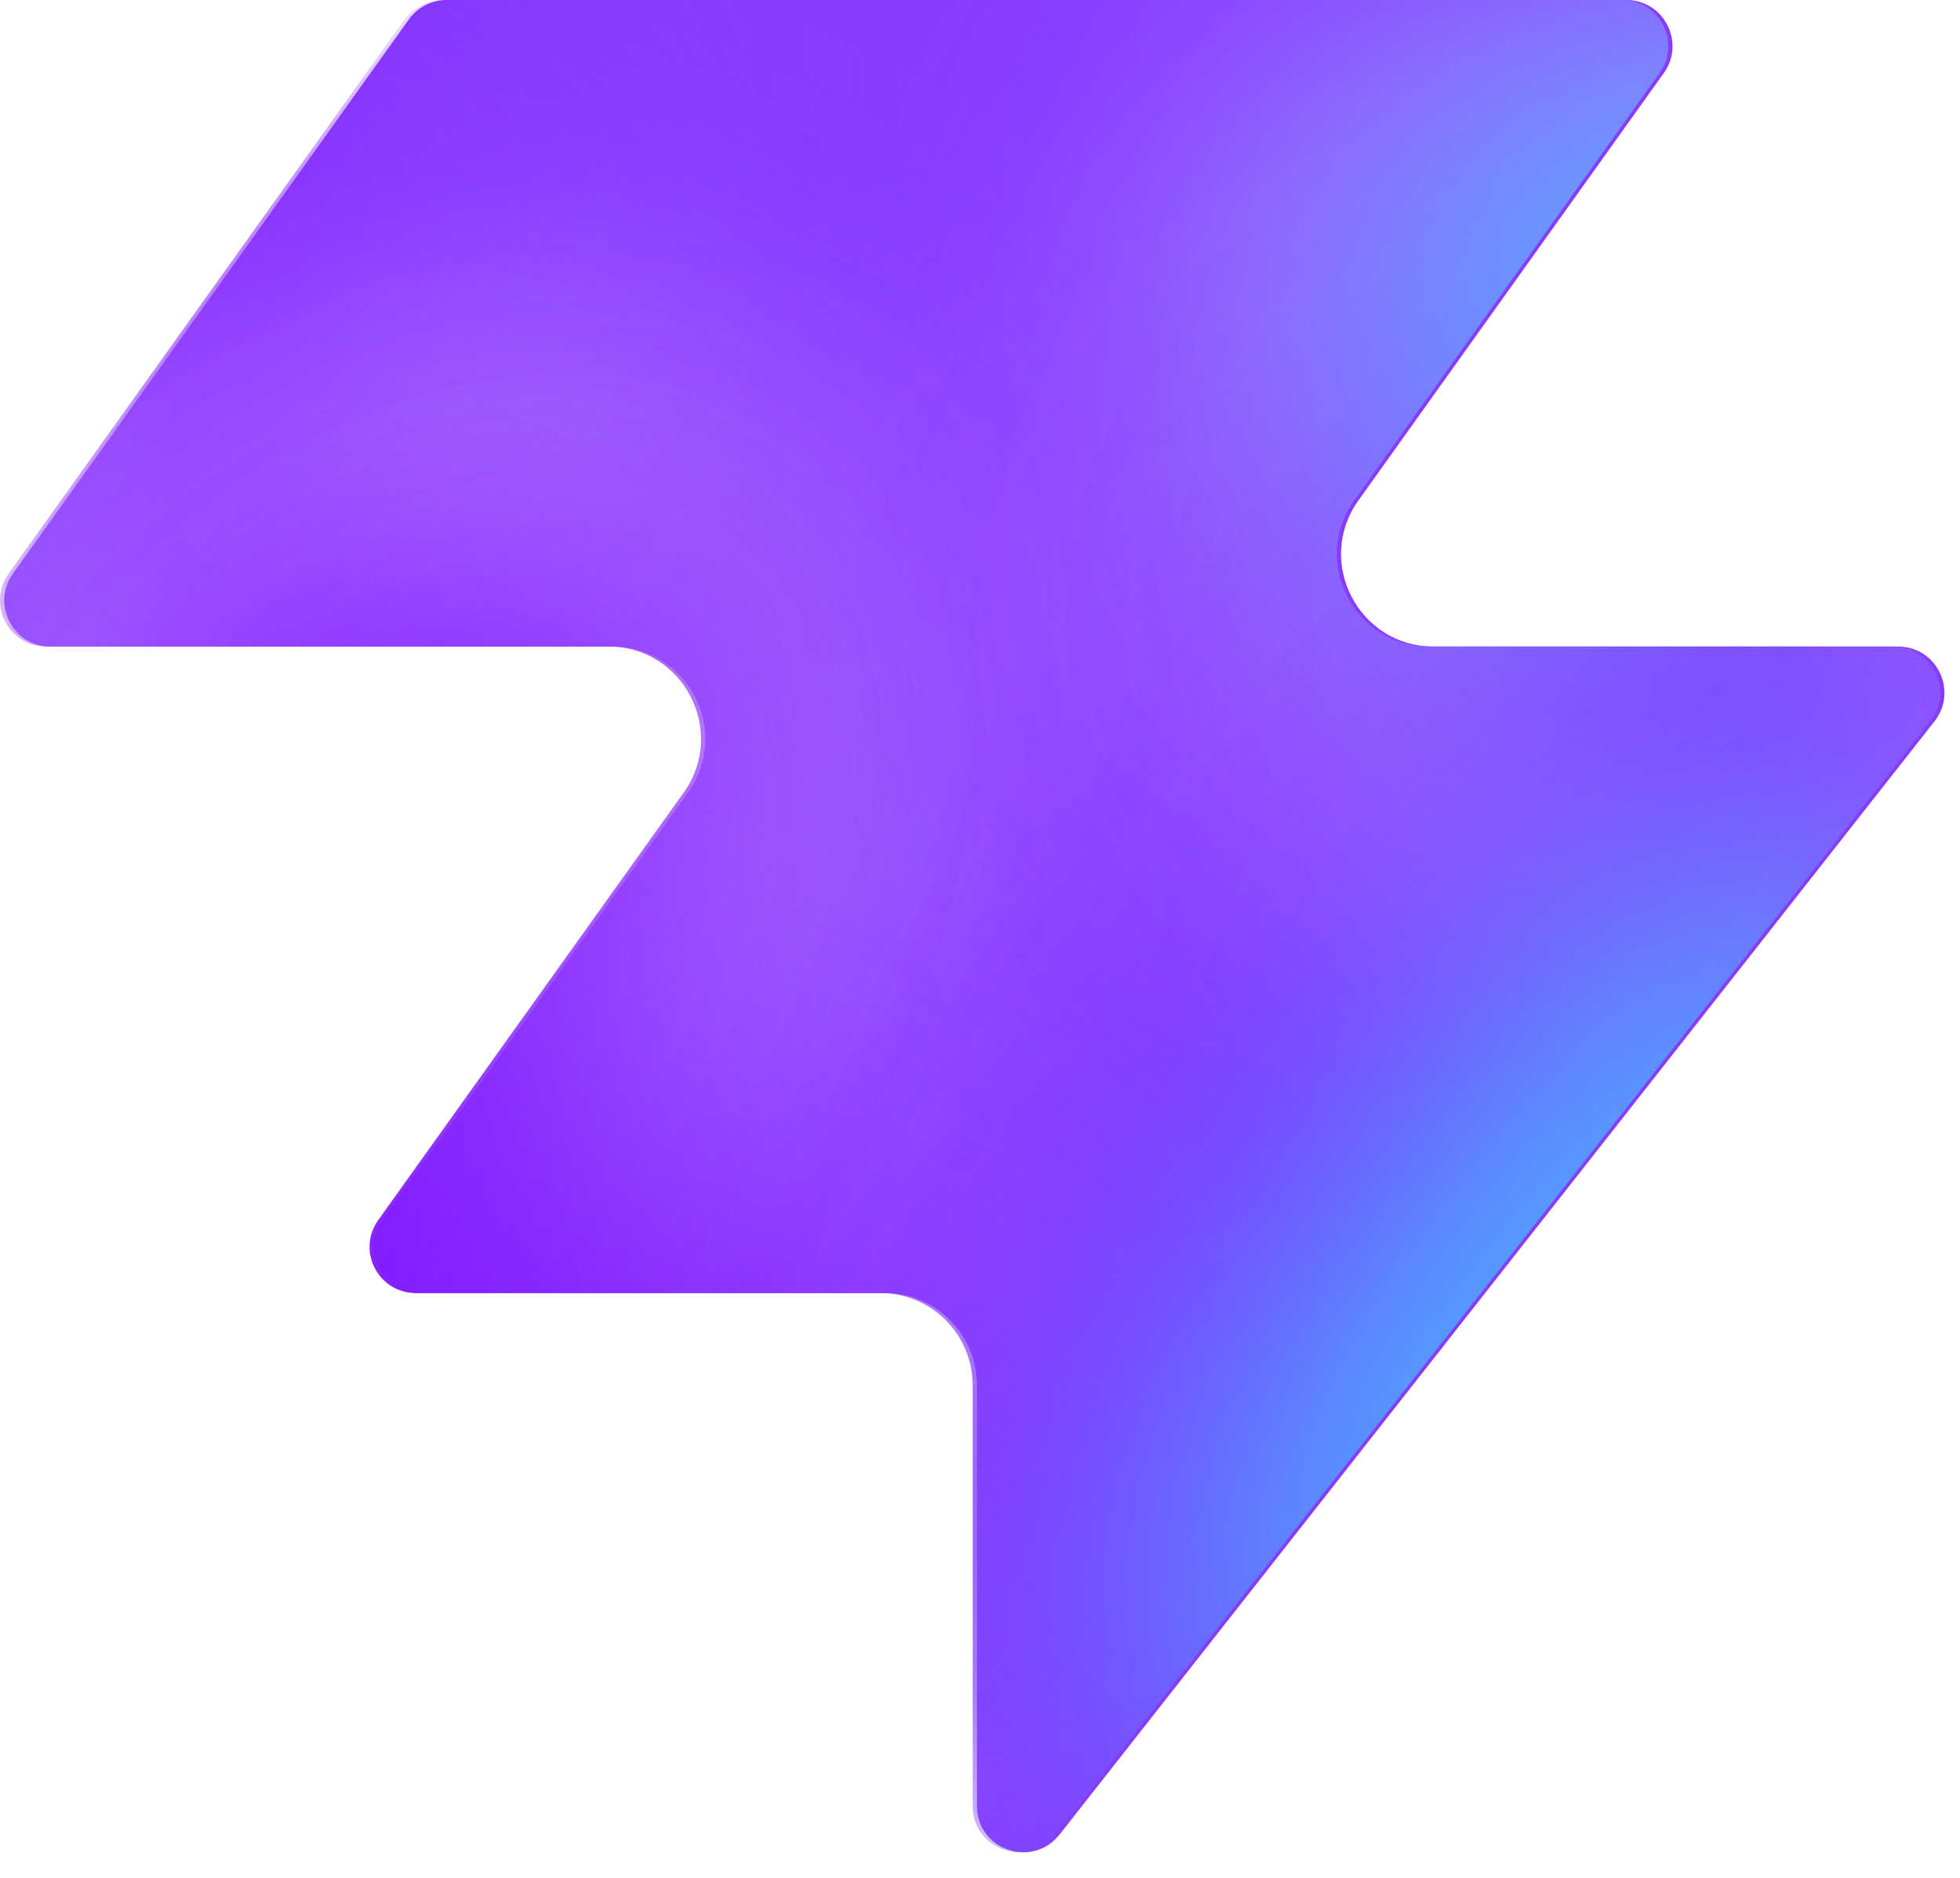
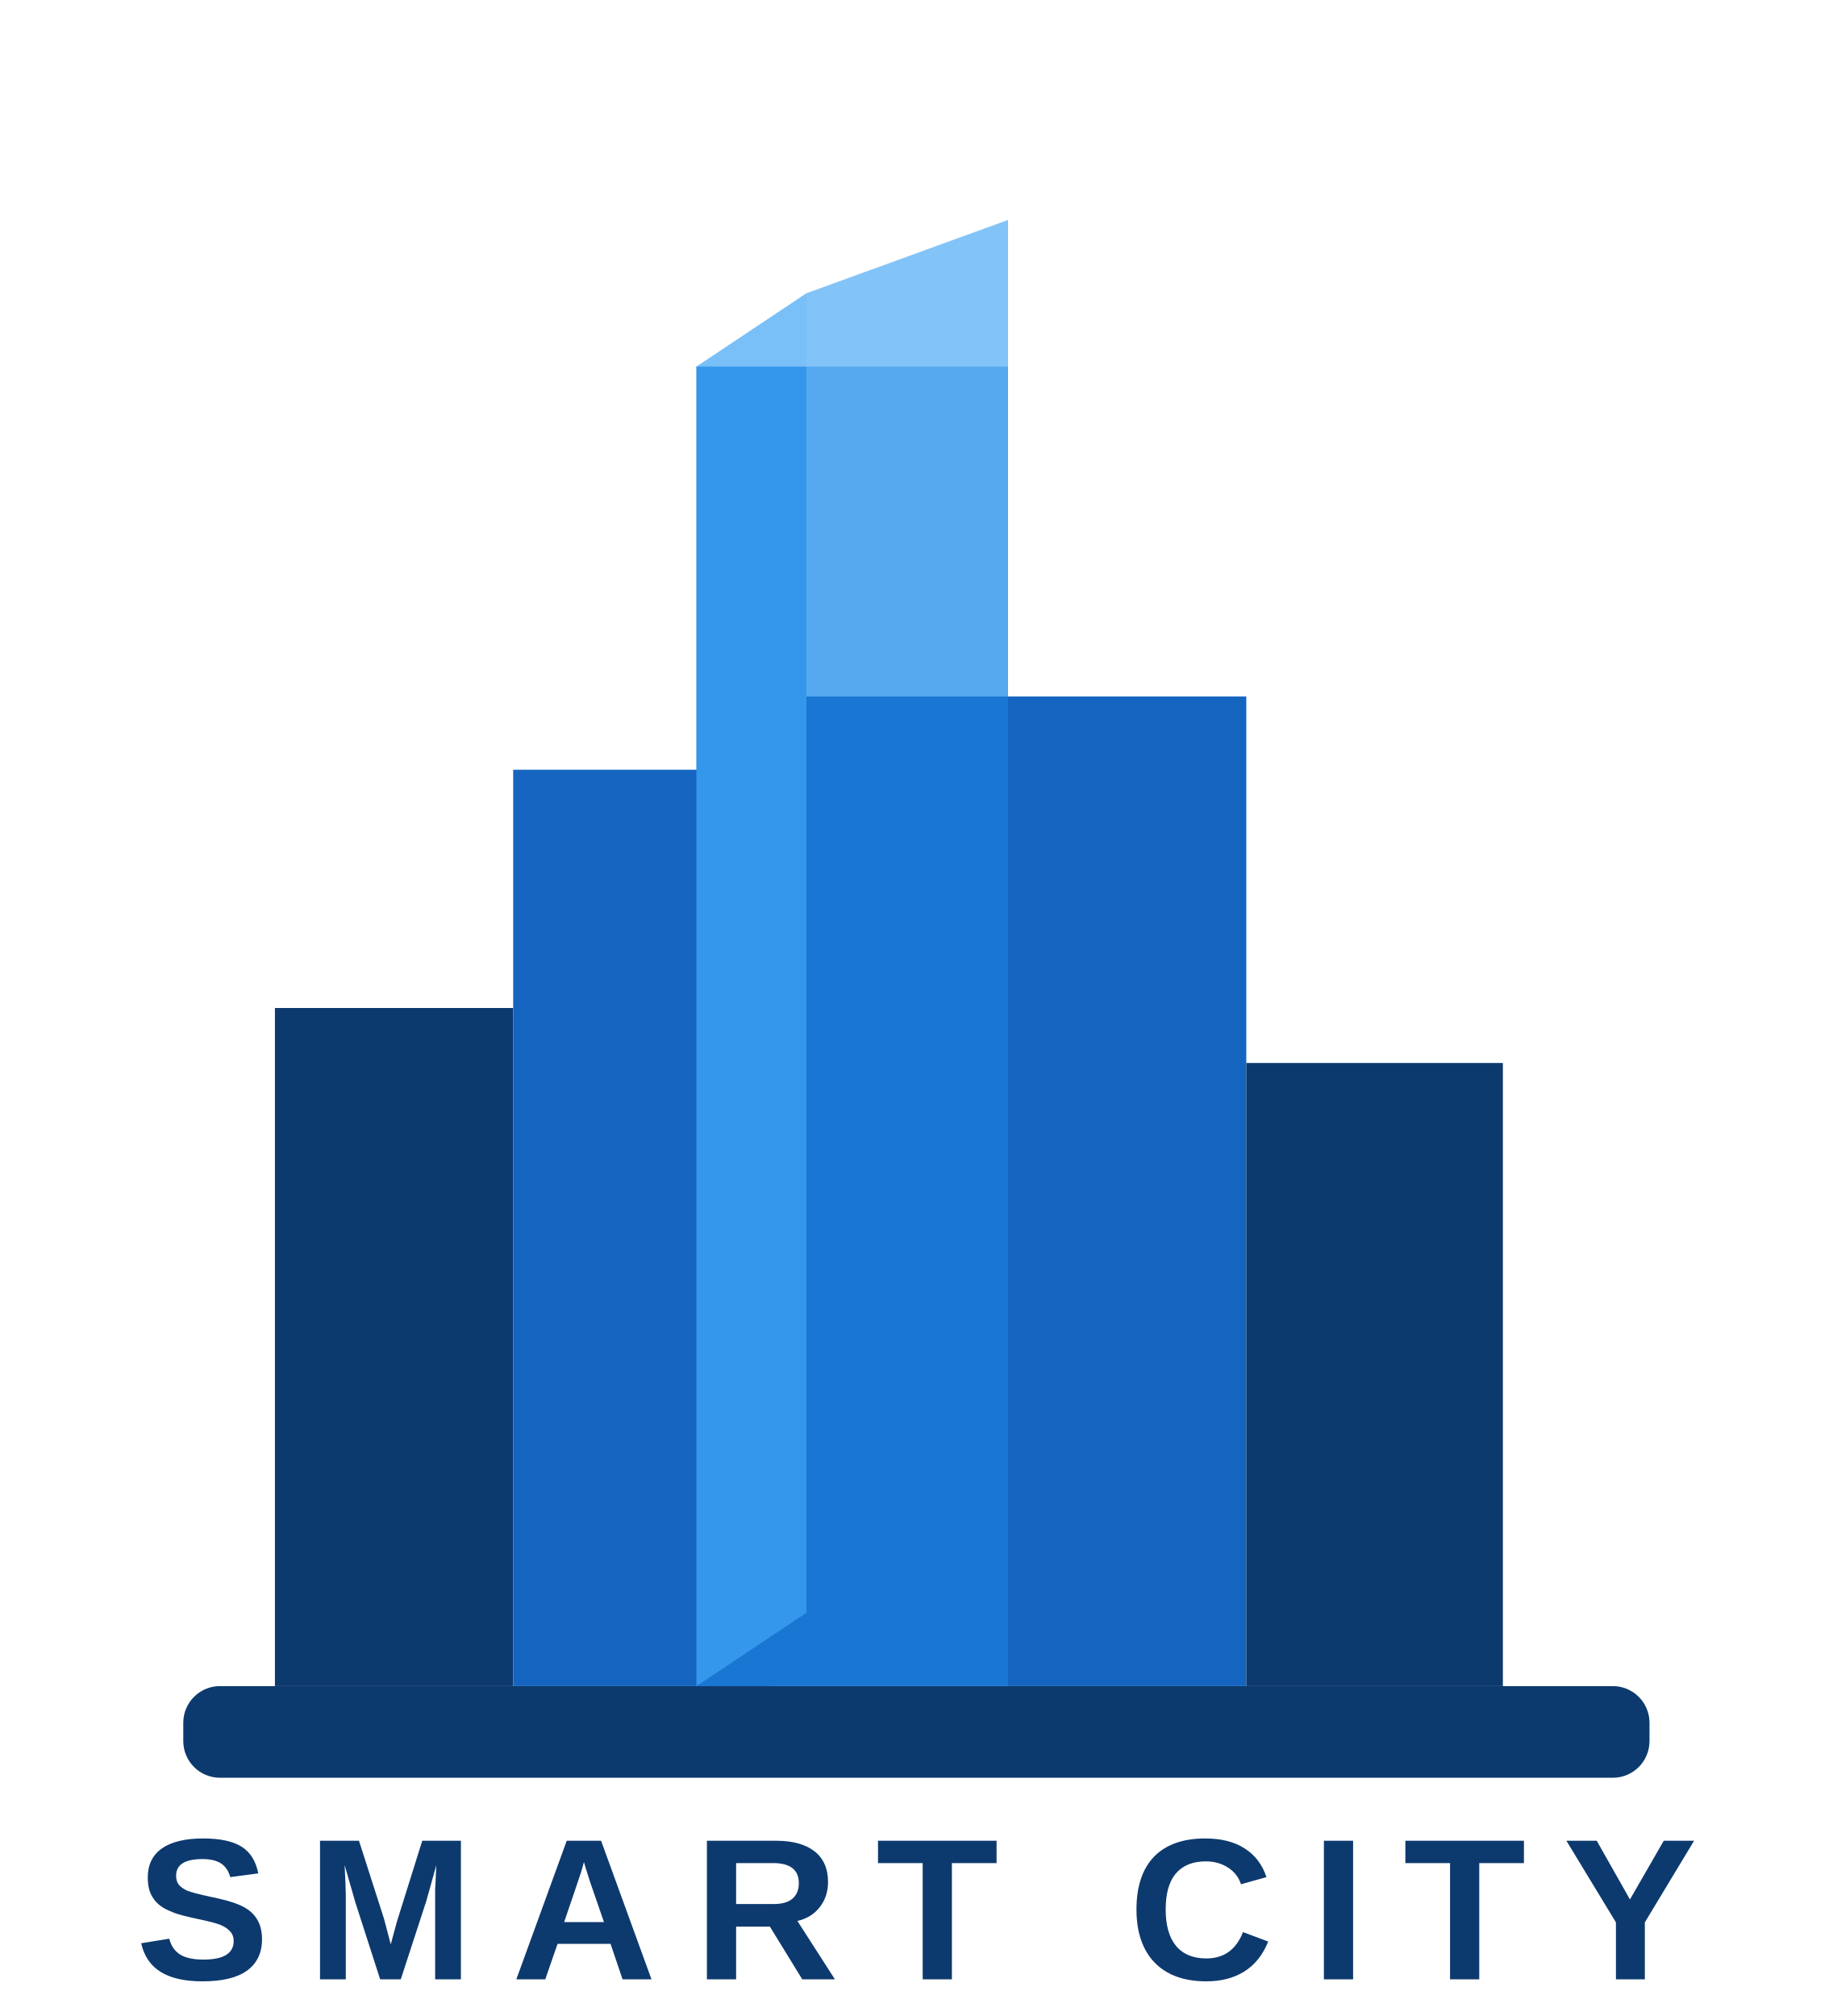
- <svg xmlns="http://www.w3.org/2000/svg" width="48" height="46" fill="none" viewBox="0 0 48 46">
-   <path fill="#863bff" d="M25.946 44.938c-.664.845-2.021.375-2.021-.698V33.937a2.26 2.26 0 0 0-2.262-2.262H10.287c-.92 0-1.456-1.04-.92-1.788l7.48-10.471c1.07-1.497 0-3.578-1.842-3.578H1.237c-.92 0-1.456-1.04-.92-1.788L10.013.474c.214-.297.556-.474.92-.474h28.894c.92 0 1.456 1.04.92 1.788l-7.48 10.471c-1.07 1.498 0 3.579 1.842 3.579h11.377c.943 0 1.473 1.088.89 1.83L25.947 44.94z" style="fill:#863bff;fill:color(display-p3 .525 .23 1);fill-opacity:1" />
-   <mask id="a" width="48" height="46" x="0" y="0" maskUnits="userSpaceOnUse" style="mask-type:alpha">
-     <path fill="#000" d="M25.842 44.938c-.664.844-2.021.375-2.021-.698V33.937a2.26 2.26 0 0 0-2.262-2.262H10.183c-.92 0-1.456-1.04-.92-1.788l7.48-10.471c1.07-1.498 0-3.579-1.842-3.579H1.133c-.92 0-1.456-1.04-.92-1.787L9.91.473c.214-.297.556-.474.92-.474h28.894c.92 0 1.456 1.04.92 1.788l-7.48 10.471c-1.07 1.498 0 3.578 1.842 3.578h11.377c.943 0 1.473 1.088.89 1.832L25.843 44.94z" style="fill:#000;fill-opacity:1" />
-   </mask>
-   <g mask="url(#a)">
-     <g filter="url(#b)">
-       <ellipse cx="5.508" cy="14.704" fill="#ede6ff" rx="5.508" ry="14.704" style="fill:#ede6ff;fill:color(display-p3 .927 .903 1);fill-opacity:1" transform="matrix(.00324 1 1 -.00324 -4.47 31.516)" />
-     </g>
-     <g filter="url(#c)">
-       <ellipse cx="10.399" cy="29.851" fill="#ede6ff" rx="10.399" ry="29.851" style="fill:#ede6ff;fill:color(display-p3 .927 .903 1);fill-opacity:1" transform="matrix(.00324 1 1 -.00324 -39.328 7.883)" />
-     </g>
-     <g filter="url(#d)">
-       <ellipse cx="5.508" cy="30.487" fill="#7e14ff" rx="5.508" ry="30.487" style="fill:#7e14ff;fill:color(display-p3 .492 .077 1);fill-opacity:1" transform="rotate(89.814 -25.913 -14.639)scale(1 -1)" />
-     </g>
-     <g filter="url(#e)">
-       <ellipse cx="5.508" cy="30.599" fill="#7e14ff" rx="5.508" ry="30.599" style="fill:#7e14ff;fill:color(display-p3 .492 .077 1);fill-opacity:1" transform="rotate(89.814 -32.644 -3.334)scale(1 -1)" />
-     </g>
-     <g filter="url(#f)">
-       <ellipse cx="5.508" cy="30.599" fill="#7e14ff" rx="5.508" ry="30.599" style="fill:#7e14ff;fill:color(display-p3 .492 .077 1);fill-opacity:1" transform="matrix(.00324 1 1 -.00324 -34.34 30.47)" />
-     </g>
-     <g filter="url(#g)">
-       <ellipse cx="14.072" cy="22.078" fill="#ede6ff" rx="14.072" ry="22.078" style="fill:#ede6ff;fill:color(display-p3 .927 .903 1);fill-opacity:1" transform="rotate(93.35 24.506 48.493)scale(-1 1)" />
-     </g>
-     <g filter="url(#h)">
-       <ellipse cx="3.47" cy="21.501" fill="#7e14ff" rx="3.47" ry="21.501" style="fill:#7e14ff;fill:color(display-p3 .492 .077 1);fill-opacity:1" transform="rotate(89.009 28.708 47.59)scale(-1 1)" />
-     </g>
-     <g filter="url(#i)">
-       <ellipse cx="3.47" cy="21.501" fill="#7e14ff" rx="3.47" ry="21.501" style="fill:#7e14ff;fill:color(display-p3 .492 .077 1);fill-opacity:1" transform="rotate(89.009 28.708 47.59)scale(-1 1)" />
-     </g>
-     <g filter="url(#j)">
-       <ellipse cx=".387" cy="8.972" fill="#7e14ff" rx="4.407" ry="29.108" style="fill:#7e14ff;fill:color(display-p3 .492 .077 1);fill-opacity:1" transform="rotate(39.51 .387 8.972)" />
-     </g>
-     <g filter="url(#k)">
-       <ellipse cx="47.523" cy="-6.092" fill="#7e14ff" rx="4.407" ry="29.108" style="fill:#7e14ff;fill:color(display-p3 .492 .077 1);fill-opacity:1" transform="rotate(37.892 47.523 -6.092)" />
-     </g>
-     <g filter="url(#l)">
-       <ellipse cx="41.412" cy="6.333" fill="#47bfff" rx="5.971" ry="9.665" style="fill:#47bfff;fill:color(display-p3 .28 .748 1);fill-opacity:1" transform="rotate(37.892 41.412 6.333)" />
-     </g>
-     <g filter="url(#m)">
-       <ellipse cx="-1.879" cy="38.332" fill="#7e14ff" rx="4.407" ry="29.108" style="fill:#7e14ff;fill:color(display-p3 .492 .077 1);fill-opacity:1" transform="rotate(37.892 -1.88 38.332)" />
-     </g>
-     <g filter="url(#n)">
-       <ellipse cx="-1.879" cy="38.332" fill="#7e14ff" rx="4.407" ry="29.108" style="fill:#7e14ff;fill:color(display-p3 .492 .077 1);fill-opacity:1" transform="rotate(37.892 -1.88 38.332)" />
-     </g>
-     <g filter="url(#o)">
-       <ellipse cx="35.651" cy="29.907" fill="#7e14ff" rx="4.407" ry="29.108" style="fill:#7e14ff;fill:color(display-p3 .492 .077 1);fill-opacity:1" transform="rotate(37.892 35.651 29.907)" />
-     </g>
-     <g filter="url(#p)">
-       <ellipse cx="38.418" cy="32.4" fill="#47bfff" rx="5.971" ry="15.297" style="fill:#47bfff;fill:color(display-p3 .28 .748 1);fill-opacity:1" transform="rotate(37.892 38.418 32.4)" />
-     </g>
-   </g>
-   <defs>
-     <filter id="b" width="60.045" height="41.654" x="-19.77" y="16.149" color-interpolation-filters="sRGB" filterUnits="userSpaceOnUse">
-       <feFlood flood-opacity="0" result="BackgroundImageFix" />
-       <feBlend in="SourceGraphic" in2="BackgroundImageFix" result="shape" />
-       <feGaussianBlur result="effect1_foregroundBlur_2002_17158" stdDeviation="7.659" />
-     </filter>
-     <filter id="c" width="90.34" height="51.437" x="-54.613" y="-7.533" color-interpolation-filters="sRGB" filterUnits="userSpaceOnUse">
-       <feFlood flood-opacity="0" result="BackgroundImageFix" />
-       <feBlend in="SourceGraphic" in2="BackgroundImageFix" result="shape" />
-       <feGaussianBlur result="effect1_foregroundBlur_2002_17158" stdDeviation="7.659" />
-     </filter>
-     <filter id="d" width="79.355" height="29.4" x="-49.64" y="2.03" color-interpolation-filters="sRGB" filterUnits="userSpaceOnUse">
-       <feFlood flood-opacity="0" result="BackgroundImageFix" />
-       <feBlend in="SourceGraphic" in2="BackgroundImageFix" result="shape" />
-       <feGaussianBlur result="effect1_foregroundBlur_2002_17158" stdDeviation="4.596" />
-     </filter>
-     <filter id="e" width="79.579" height="29.4" x="-45.045" y="20.029" color-interpolation-filters="sRGB" filterUnits="userSpaceOnUse">
-       <feFlood flood-opacity="0" result="BackgroundImageFix" />
-       <feBlend in="SourceGraphic" in2="BackgroundImageFix" result="shape" />
-       <feGaussianBlur result="effect1_foregroundBlur_2002_17158" stdDeviation="4.596" />
-     </filter>
-     <filter id="f" width="79.579" height="29.4" x="-43.513" y="21.178" color-interpolation-filters="sRGB" filterUnits="userSpaceOnUse">
-       <feFlood flood-opacity="0" result="BackgroundImageFix" />
-       <feBlend in="SourceGraphic" in2="BackgroundImageFix" result="shape" />
-       <feGaussianBlur result="effect1_foregroundBlur_2002_17158" stdDeviation="4.596" />
-     </filter>
-     <filter id="g" width="74.749" height="58.852" x="15.756" y="-17.901" color-interpolation-filters="sRGB" filterUnits="userSpaceOnUse">
-       <feFlood flood-opacity="0" result="BackgroundImageFix" />
-       <feBlend in="SourceGraphic" in2="BackgroundImageFix" result="shape" />
-       <feGaussianBlur result="effect1_foregroundBlur_2002_17158" stdDeviation="7.659" />
-     </filter>
-     <filter id="h" width="61.377" height="25.362" x="23.548" y="2.284" color-interpolation-filters="sRGB" filterUnits="userSpaceOnUse">
-       <feFlood flood-opacity="0" result="BackgroundImageFix" />
-       <feBlend in="SourceGraphic" in2="BackgroundImageFix" result="shape" />
-       <feGaussianBlur result="effect1_foregroundBlur_2002_17158" stdDeviation="4.596" />
-     </filter>
-     <filter id="i" width="61.377" height="25.362" x="23.548" y="2.284" color-interpolation-filters="sRGB" filterUnits="userSpaceOnUse">
-       <feFlood flood-opacity="0" result="BackgroundImageFix" />
-       <feBlend in="SourceGraphic" in2="BackgroundImageFix" result="shape" />
-       <feGaussianBlur result="effect1_foregroundBlur_2002_17158" stdDeviation="4.596" />
-     </filter>
-     <filter id="j" width="56.045" height="63.649" x="-27.636" y="-22.853" color-interpolation-filters="sRGB" filterUnits="userSpaceOnUse">
-       <feFlood flood-opacity="0" result="BackgroundImageFix" />
-       <feBlend in="SourceGraphic" in2="BackgroundImageFix" result="shape" />
-       <feGaussianBlur result="effect1_foregroundBlur_2002_17158" stdDeviation="4.596" />
-     </filter>
-     <filter id="k" width="54.814" height="64.646" x="20.116" y="-38.415" color-interpolation-filters="sRGB" filterUnits="userSpaceOnUse">
-       <feFlood flood-opacity="0" result="BackgroundImageFix" />
-       <feBlend in="SourceGraphic" in2="BackgroundImageFix" result="shape" />
-       <feGaussianBlur result="effect1_foregroundBlur_2002_17158" stdDeviation="4.596" />
-     </filter>
-     <filter id="l" width="33.541" height="35.313" x="24.641" y="-11.323" color-interpolation-filters="sRGB" filterUnits="userSpaceOnUse">
-       <feFlood flood-opacity="0" result="BackgroundImageFix" />
-       <feBlend in="SourceGraphic" in2="BackgroundImageFix" result="shape" />
-       <feGaussianBlur result="effect1_foregroundBlur_2002_17158" stdDeviation="4.596" />
-     </filter>
-     <filter id="m" width="54.814" height="64.646" x="-29.286" y="6.009" color-interpolation-filters="sRGB" filterUnits="userSpaceOnUse">
-       <feFlood flood-opacity="0" result="BackgroundImageFix" />
-       <feBlend in="SourceGraphic" in2="BackgroundImageFix" result="shape" />
-       <feGaussianBlur result="effect1_foregroundBlur_2002_17158" stdDeviation="4.596" />
-     </filter>
-     <filter id="n" width="54.814" height="64.646" x="-29.286" y="6.009" color-interpolation-filters="sRGB" filterUnits="userSpaceOnUse">
-       <feFlood flood-opacity="0" result="BackgroundImageFix" />
-       <feBlend in="SourceGraphic" in2="BackgroundImageFix" result="shape" />
-       <feGaussianBlur result="effect1_foregroundBlur_2002_17158" stdDeviation="4.596" />
-     </filter>
-     <filter id="o" width="54.814" height="64.646" x="8.244" y="-2.416" color-interpolation-filters="sRGB" filterUnits="userSpaceOnUse">
-       <feFlood flood-opacity="0" result="BackgroundImageFix" />
-       <feBlend in="SourceGraphic" in2="BackgroundImageFix" result="shape" />
-       <feGaussianBlur result="effect1_foregroundBlur_2002_17158" stdDeviation="4.596" />
-     </filter>
-     <filter id="p" width="39.409" height="43.623" x="18.713" y="10.588" color-interpolation-filters="sRGB" filterUnits="userSpaceOnUse">
-       <feFlood flood-opacity="0" result="BackgroundImageFix" />
-       <feBlend in="SourceGraphic" in2="BackgroundImageFix" result="shape" />
-       <feGaussianBlur result="effect1_foregroundBlur_2002_17158" stdDeviation="4.596" />
-     </filter>
-   </defs>
+ <svg xmlns="http://www.w3.org/2000/svg" viewBox="0 0 100 110" width="100" height="110">
+   <rect x="10" y="92" width="80" height="5" rx="2" fill="#0d3a6e" />
+   <polygon points="15,92 15,55 28,55 28,92" fill="#0d3a6e" />
+   <polygon points="28,92 28,42 42,42 42,92" fill="#1565c0" />
+   <polygon points="38,92 38,20 55,20 55,92" fill="#1976d2" />
+   <polygon points="38,20 44,16 44,88 38,92" fill="#42a5f5" opacity="0.7" />
+   <polygon points="55,92 55,38 68,38 68,92" fill="#1565c0" />
+   <polygon points="44,16 55,12 55,38 44,38" fill="#64b5f6" opacity="0.8" />
+   <polygon points="68,92 68,58 82,58 82,92" fill="#0d3a6e" />
+   <text x="50" y="108" font-family="Arial, sans-serif" font-size="11" font-weight="bold" fill="#0d3a6e" text-anchor="middle" letter-spacing="2">SMART CITY</text>
</svg>
